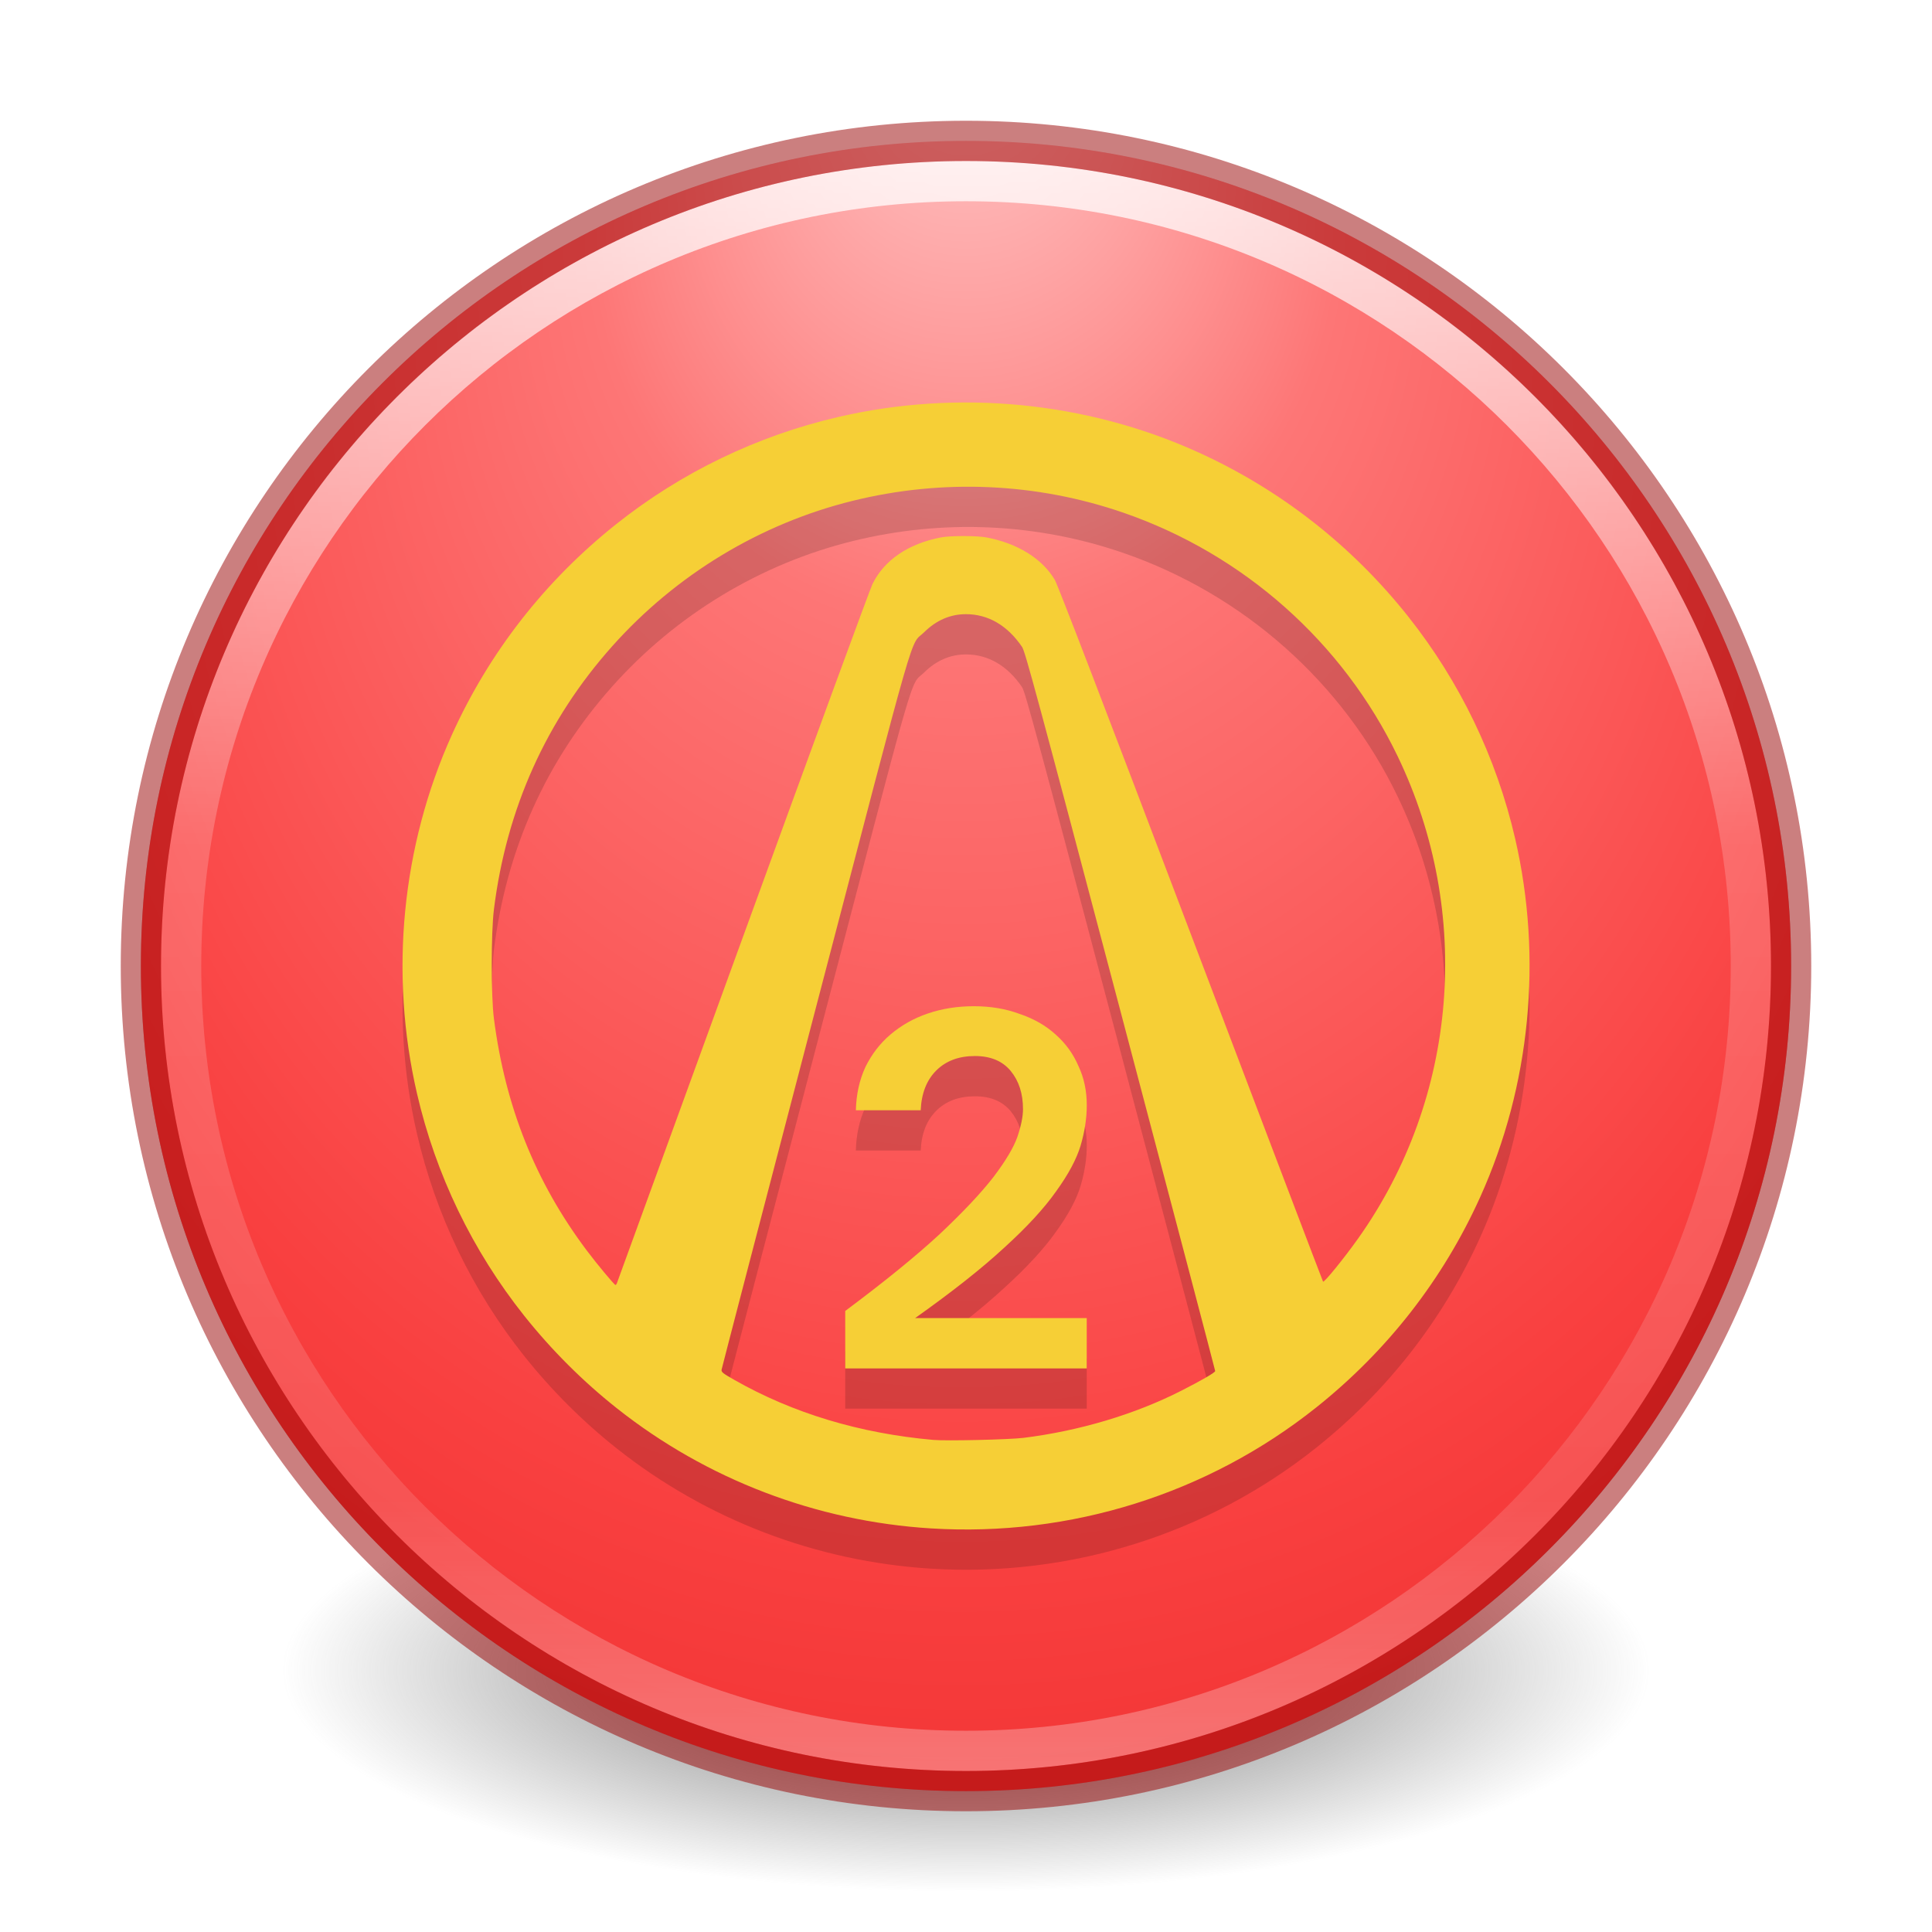
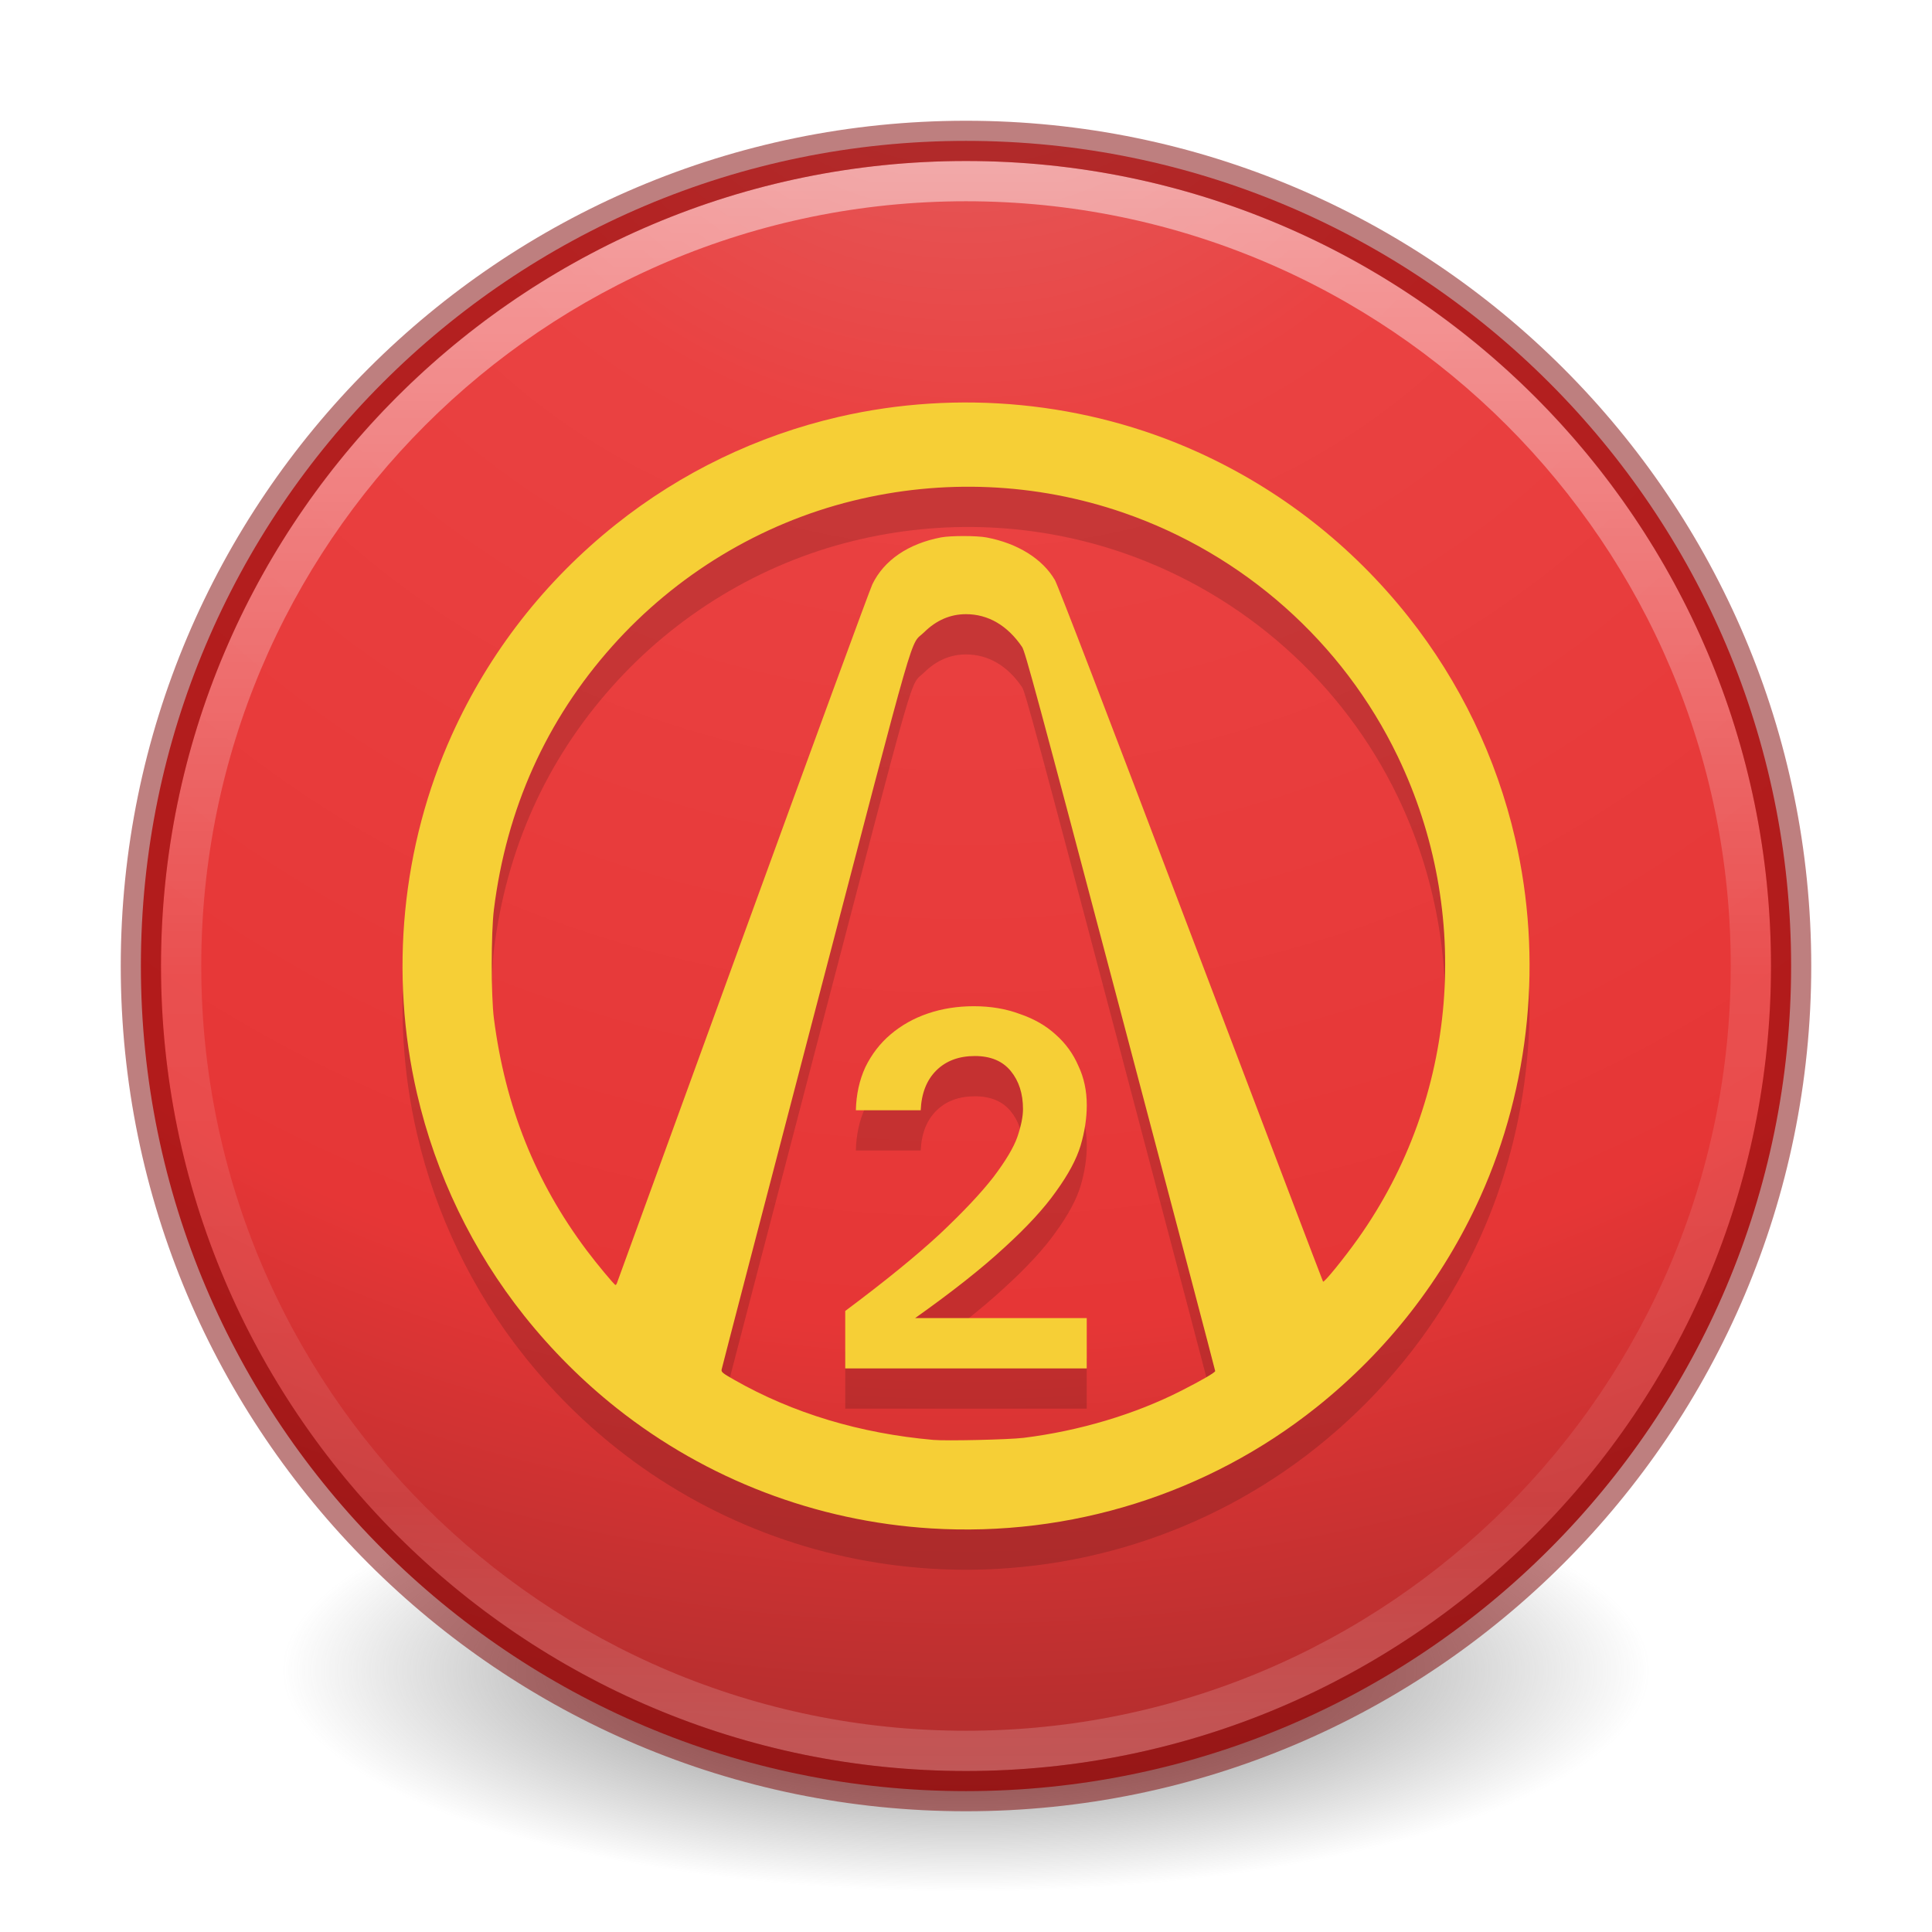
- <svg xmlns="http://www.w3.org/2000/svg" xmlns:xlink="http://www.w3.org/1999/xlink" version="1.1" width="48" height="48" id="svg4061">
-   <defs id="defs4063">
+ <svg xmlns="http://www.w3.org/2000/svg" xmlns:xlink="http://www.w3.org/1999/xlink" version="1.1" width="48" height="48" id="svg4031">
+   <defs id="defs4033">
    <linearGradient id="linearGradient4168">
-       <stop offset="0" style="stop-color:#ffcbcb;stop-opacity:1" id="stop4170" />
-       <stop offset="0.262" style="stop-color:#fd7676;stop-opacity:1" id="stop4172" />
-       <stop offset="0.661" style="stop-color:#f94040;stop-opacity:1" id="stop4174" />
-       <stop offset="1" style="stop-color:#e42020;stop-opacity:1" id="stop4176" />
+       <stop id="stop4170" style="stop-color:#f8b17e;stop-opacity:1" offset="0" />
+       <stop id="stop4172" style="stop-color:#e35d4f;stop-opacity:1" offset="0.232" />
+       <stop id="stop4174" style="stop-color:#c6262e;stop-opacity:1" offset="0.591" />
+       <stop id="stop4176" style="stop-color:#690b54;stop-opacity:1" offset="1" />
    </linearGradient>
-     <linearGradient x1="71.204" y1="15.369" x2="71.204" y2="40.496" id="linearGradient3177" xlink:href="#linearGradient4806-2" gradientUnits="userSpaceOnUse" gradientTransform="matrix(1.616981,0,0,1.616981,-92.70737,-21.06024)" />
-     <linearGradient id="linearGradient4806-2">
-       <stop id="stop4808-4" style="stop-color:#ffffff;stop-opacity:1" offset="0" />
-       <stop id="stop4810-0" style="stop-color:#ffffff;stop-opacity:0.235" offset="0.424" />
-       <stop id="stop4812-8" style="stop-color:#ffffff;stop-opacity:0.157" offset="0.821" />
-       <stop id="stop4814-0" style="stop-color:#ffffff;stop-opacity:0.392" offset="1" />
+     <linearGradient id="linearGradient3957">
+       <stop id="stop3959" style="stop-color:#ffffff;stop-opacity:1" offset="0" />
+       <stop id="stop3961" style="stop-color:#c1c1c1;stop-opacity:1" offset="1" />
    </linearGradient>
-     <radialGradient cx="15.026" cy="8.626" r="20" fx="4.459" fy="8.509" id="radialGradient4013" xlink:href="#linearGradient3846" gradientUnits="userSpaceOnUse" gradientTransform="matrix(-3.4973212e-8,1.885492,-1.776407,-5.4722636e-8,39.14004,-7.993163)" />
-     <linearGradient id="linearGradient3846">
-       <stop id="stop3848" style="stop-color:#d1ffcb;stop-opacity:1;" offset="0" />
-       <stop id="stop3850" style="stop-color:#ccfd76;stop-opacity:1;" offset="0.262" />
-       <stop id="stop3852" style="stop-color:#a5f940;stop-opacity:1;" offset="0.661" />
-       <stop id="stop3854" style="stop-color:#6de420;stop-opacity:1;" offset="1" />
+     <linearGradient id="linearGradient4011">
+       <stop id="stop4013" style="stop-color:#ffffff;stop-opacity:1" offset="0" />
+       <stop id="stop4015" style="stop-color:#ffffff;stop-opacity:0.235" offset="0.508" />
+       <stop id="stop4017" style="stop-color:#ffffff;stop-opacity:0.157" offset="0.835" />
+       <stop id="stop4019" style="stop-color:#ffffff;stop-opacity:0.392" offset="1" />
    </linearGradient>
-     <radialGradient cx="23.896" cy="3.99" r="20.397" fx="23.896" fy="3.99" id="radialGradient4201" xlink:href="#radialGradient3093-0-3-6-6" gradientUnits="userSpaceOnUse" gradientTransform="matrix(0,2.888522,-3.812798,0,39.21344,-65.9495)" />
-     <radialGradient cx="23.896" cy="3.99" r="20.397" id="radialGradient3093-0-3-6-6" gradientUnits="userSpaceOnUse" gradientTransform="matrix(0,1.231648,-1.625754,0,18.48697,-28.72198)">
-       <stop id="stop3244-9-33-7-0-9" style="stop-color:#ffffff;stop-opacity:1" offset="0" />
-       <stop id="stop3246-3-5-0-8-5" style="stop-color:#dddddd;stop-opacity:1" offset="0.262" />
-       <stop id="stop3248-1-7-8-8-1" style="stop-color:#abacae;stop-opacity:1" offset="0.661" />
-       <stop id="stop3250-9-3-0-5-1" style="stop-color:#89898b;stop-opacity:1" offset="1" />
-     </radialGradient>
+     <linearGradient id="linearGradient2867-449-88-871-390-598-476-591-434-148-57-177-3-8">
+       <stop id="stop3750-8-9" style="stop-color:#e16464;stop-opacity:1" offset="0" />
+       <stop id="stop3752-3-2" style="stop-color:#ea4242;stop-opacity:1" offset="0.262" />
+       <stop id="stop3754-7-2" style="stop-color:#e63636;stop-opacity:1" offset="0.705" />
+       <stop id="stop3756-9-3" style="stop-color:#a02b2b;stop-opacity:1" offset="1" />
+     </linearGradient>
    <linearGradient id="linearGradient3820-7-2-1">
      <stop id="stop3822-2-6-3" style="stop-color:#3d3d3d;stop-opacity:1" offset="0" />
      <stop id="stop3864-8-7-7" style="stop-color:#686868;stop-opacity:0.498" offset="0.5" />
      <stop id="stop3824-1-2-5" style="stop-color:#686868;stop-opacity:0" offset="1" />
    </linearGradient>
-     <radialGradient cx="99.157" cy="186.171" r="62.769" fx="99.157" fy="186.171" id="radialGradient4059" xlink:href="#linearGradient3820-7-2-1" gradientUnits="userSpaceOnUse" gradientTransform="matrix(0.2708338,0,0,0.08762273,-2.85507,25.18723)" />
-     <linearGradient xlink:href="#linearGradient4806-2" id="linearGradient3026" gradientUnits="userSpaceOnUse" gradientTransform="matrix(1.616981,0,0,1.616981,-92.70737,-21.06024)" x1="71.204" y1="15.369" x2="71.204" y2="40.496" />
-     <radialGradient xlink:href="#linearGradient4168" id="radialGradient3029" gradientUnits="userSpaceOnUse" gradientTransform="matrix(-3.4973212e-8,1.885492,-1.776407,-5.4722636e-8,39.14004,-7.993163)" cx="15.026" cy="8.626" fx="4.459" fy="8.509" r="20" />
-     <radialGradient xlink:href="#radialGradient3093-0-3-6-6" id="radialGradient3032" gradientUnits="userSpaceOnUse" gradientTransform="matrix(0,2.888522,-3.812798,0,39.21344,-65.9495)" cx="23.896" cy="3.99" fx="23.896" fy="3.99" r="20.397" />
-     <radialGradient xlink:href="#linearGradient3820-7-2-1" id="radialGradient3035" gradientUnits="userSpaceOnUse" gradientTransform="matrix(0.2708338,0,0,0.08762273,-2.85507,25.18723)" cx="99.157" cy="186.171" fx="99.157" fy="186.171" r="62.769" />
+     <linearGradient x1="71.204" y1="6.238" x2="71.204" y2="44.341" id="linearGradient3012" xlink:href="#linearGradient4011" gradientUnits="userSpaceOnUse" gradientTransform="matrix(1.054054,0,0,1.054054,-51.611,-2.727901)" />
+     <radialGradient cx="3.972" cy="8.45" r="20" fx="3.972" fy="8.45" id="radialGradient3015" xlink:href="#linearGradient2867-449-88-871-390-598-476-591-434-148-57-177-3-8" gradientUnits="userSpaceOnUse" gradientTransform="matrix(0,2.498835,-2.643469,-6.8014435e-8,46.33681,-12.18047)" />
+     <radialGradient cx="99.157" cy="186.171" r="62.769" fx="99.157" fy="186.171" id="radialGradient3018" xlink:href="#linearGradient3820-7-2-1" gradientUnits="userSpaceOnUse" gradientTransform="matrix(0.2708338,0,0,0.08762273,-2.855072,25.18723)" />
+     <linearGradient x1="27.925" y1="15.149" x2="33.448" y2="22.986" id="linearGradient3951" xlink:href="#linearGradient4168" gradientUnits="userSpaceOnUse" />
+     <linearGradient x1="24" y1="22" x2="24" y2="26" id="linearGradient3963" xlink:href="#linearGradient3957" gradientUnits="userSpaceOnUse" />
+     <linearGradient x1="21.014" y1="25.434" x2="22.806" y2="27.344" id="linearGradient3963-7" xlink:href="#linearGradient3957-2" gradientUnits="userSpaceOnUse" />
+     <linearGradient id="linearGradient3957-2">
+       <stop id="stop3959-62" style="stop-color:#ffffff;stop-opacity:1" offset="0" />
+       <stop id="stop3961-5" style="stop-color:#c1c1c1;stop-opacity:1" offset="1" />
+     </linearGradient>
+     <linearGradient id="linearGradient3877-6-8">
+       <stop style="stop-color:#effffc;stop-opacity:1;" offset="0" id="stop3879-8-6" />
+       <stop style="stop-color:#ffffff;stop-opacity:1;" offset="1" id="stop3881-8-6" />
+     </linearGradient>
+     <linearGradient id="linearGradient4168-2">
+       <stop id="stop4170-7" style="stop-color:#ffcbcb;stop-opacity:1" offset="0" />
+       <stop id="stop4172-1" style="stop-color:#fd7676;stop-opacity:1" offset="0.262" />
+       <stop id="stop4174-6" style="stop-color:#f94040;stop-opacity:1" offset="0.661" />
+       <stop id="stop4176-2" style="stop-color:#e42020;stop-opacity:1" offset="1" />
+     </linearGradient>
+     <linearGradient gradientTransform="matrix(1.616981,0,0,1.616981,-145.1888,-19.77476)" gradientUnits="userSpaceOnUse" xlink:href="#linearGradient4806-2" id="linearGradient3177" y2="40.496" x2="71.204" y1="15.369" x1="71.204" />
+     <linearGradient id="linearGradient4806-2">
+       <stop offset="0" style="stop-color:#ffffff;stop-opacity:1" id="stop4808-4" />
+       <stop offset="0.424" style="stop-color:#ffffff;stop-opacity:0.235" id="stop4810-0" />
+       <stop offset="0.821" style="stop-color:#ffffff;stop-opacity:0.157" id="stop4812-8" />
+       <stop offset="1" style="stop-color:#ffffff;stop-opacity:0.392" id="stop4814-0" />
+     </linearGradient>
+     <radialGradient gradientTransform="matrix(-3.4973212e-8,1.885492,-1.776407,-5.4722636e-8,39.14004,-7.993163)" gradientUnits="userSpaceOnUse" xlink:href="#linearGradient3846" id="radialGradient4013" fy="8.509" fx="4.459" r="20" cy="8.626" cx="15.026" />
+     <linearGradient id="linearGradient3846">
+       <stop offset="0" style="stop-color:#d1ffcb;stop-opacity:1;" id="stop3848" />
+       <stop offset="0.262" style="stop-color:#ccfd76;stop-opacity:1;" id="stop3850" />
+       <stop offset="0.661" style="stop-color:#a5f940;stop-opacity:1;" id="stop3852" />
+       <stop offset="1" style="stop-color:#6de420;stop-opacity:1;" id="stop3854" />
+     </linearGradient>
+     <radialGradient gradientTransform="matrix(0,2.888522,-3.812798,0,39.21344,-65.9495)" gradientUnits="userSpaceOnUse" xlink:href="#radialGradient3093-0-3-6-6" id="radialGradient4201" fy="3.99" fx="23.896" r="20.397" cy="3.99" cx="23.896" />
+     <radialGradient gradientTransform="matrix(0,1.231648,-1.625754,0,18.48697,-28.72198)" gradientUnits="userSpaceOnUse" id="radialGradient3093-0-3-6-6" r="20.397" cy="3.99" cx="23.896">
+       <stop offset="0" style="stop-color:#ffffff;stop-opacity:1" id="stop3244-9-33-7-0-9" />
+       <stop offset="0.262" style="stop-color:#dddddd;stop-opacity:1" id="stop3246-3-5-0-8-5" />
+       <stop offset="0.661" style="stop-color:#abacae;stop-opacity:1" id="stop3248-1-7-8-8-1" />
+       <stop offset="1" style="stop-color:#89898b;stop-opacity:1" id="stop3250-9-3-0-5-1" />
+     </radialGradient>
+     <radialGradient gradientTransform="matrix(0.2708338,0,0,0.08762273,-2.85507,25.18723)" gradientUnits="userSpaceOnUse" xlink:href="#linearGradient3820-7-2-1" id="radialGradient4059" fy="186.171" fx="99.157" r="62.769" cy="186.171" cx="99.157" />
+     <linearGradient gradientTransform="matrix(1.616981,0,0,1.616981,-92.70737,-21.06024)" gradientUnits="userSpaceOnUse" xlink:href="#linearGradient4806-2" id="linearGradient3177-2" y2="40.496" x2="71.204" y1="15.369" x1="71.204" />
+     <radialGradient gradientTransform="matrix(-3.4973212e-8,1.885492,-1.776407,-5.4722636e-8,39.14004,-7.993163)" gradientUnits="userSpaceOnUse" xlink:href="#linearGradient3846" id="radialGradient4013-9" fy="8.509" fx="4.459" r="20" cy="8.626" cx="15.026" />
+     <radialGradient gradientTransform="matrix(0,2.888522,-3.812798,0,39.21344,-65.9495)" gradientUnits="userSpaceOnUse" xlink:href="#radialGradient3093-0-3-6-6-4" id="radialGradient4201-2" fy="3.99" fx="23.896" r="20.397" cy="3.99" cx="23.896" />
+     <radialGradient gradientTransform="matrix(0,1.231648,-1.625754,0,18.48697,-28.72198)" gradientUnits="userSpaceOnUse" id="radialGradient3093-0-3-6-6-4" r="20.397" cy="3.99" cx="23.896">
+       <stop offset="0" style="stop-color:#ffffff;stop-opacity:1" id="stop3244-9-33-7-0-9-9" />
+       <stop offset="0.262" style="stop-color:#dddddd;stop-opacity:1" id="stop3246-3-5-0-8-5-8" />
+       <stop offset="0.661" style="stop-color:#abacae;stop-opacity:1" id="stop3248-1-7-8-8-1-6" />
+       <stop offset="1" style="stop-color:#89898b;stop-opacity:1" id="stop3250-9-3-0-5-1-7" />
+     </radialGradient>
+     <radialGradient gradientTransform="matrix(0.2708338,0,0,0.08762273,-2.85507,25.18723)" gradientUnits="userSpaceOnUse" xlink:href="#linearGradient3820-7-2-1" id="radialGradient4059-9" fy="186.171" fx="99.157" r="62.769" cy="186.171" cx="99.157" />
  </defs>
-   <g id="g4790">
-     <path d="m 41,41.5 a 17,5.5 0 0 1 -34,0 17,5.5 0 1 1 34,0 z" id="path3818-0-5" style="fill:url(#radialGradient3035);fill-opacity:1;stroke:none" />
-     <path d="M 24,3.5 C 12.689,3.5 3.5,12.689 3.5,24 3.5,35.311 12.689,44.5 24,44.5 35.311,44.5 44.5,35.311 44.5,24 44.5,12.689 35.311,3.5 24,3.5 z" id="path2555-7-2" style="color:#000000;fill:url(#radialGradient3032);fill-opacity:1;fill-rule:nonzero;stroke:none;stroke-width:1;marker:none;visibility:visible;display:inline;overflow:visible;enable-background:accumulate" />
-     <path d="M 24,3.5 C 12.689,3.5 3.5,12.689 3.5,24 3.5,35.311 12.689,44.5 24,44.5 35.311,44.5 44.5,35.311 44.5,24 44.5,12.689 35.311,3.5 24,3.5 z" id="path2555-7-65" style="color:#000000;fill:url(#radialGradient3029);fill-opacity:1;fill-rule:nonzero;stroke:none;stroke-width:1;marker:none;visibility:visible;display:inline;overflow:visible;enable-background:accumulate" />
-     <path d="M 43.5,24 C 43.5,34.77 34.77,43.5 24,43.5 13.23,43.5 4.5,34.77 4.5,24 4.5,13.23 13.23,4.5 24,4.5 34.77,4.5 43.5,13.23 43.5,24 z" id="path4176" style="opacity:0.8;color:#000000;fill:none;stroke:url(#linearGradient3026);stroke-width:1;stroke-linecap:round;stroke-linejoin:round;stroke-miterlimit:4;stroke-opacity:1;stroke-dasharray:none;stroke-dashoffset:0;marker:none;visibility:visible;display:inline;overflow:visible;enable-background:accumulate" />
-     <path d="m 24,3.5 c -11.311,0 -20.5,9.189 -20.5,20.5 0,11.311 9.189,20.5 20.5,20.5 11.311,0 20.5,-9.189 20.5,-20.5 C 44.5,12.689 35.311,3.5 24,3.5 z" id="path2555-7-1-7" style="opacity:0.5;color:#000000;fill:none;stroke:#980000;stroke-width:1;stroke-linecap:round;stroke-linejoin:round;stroke-miterlimit:4;stroke-opacity:1;stroke-dasharray:none;stroke-dashoffset:0;marker:none;visibility:visible;display:inline;overflow:visible;enable-background:accumulate" />
-     <g transform="translate(0,0.9999995)" style="fill:#000000;fill-opacity:1;opacity:0.15" id="g4782">
-       <path id="path4784" d="m 23.132,37.973 c -2.85,-0.176 -5.576,-1.218 -7.805,-2.984 -0.844,-0.668 -1.623,-1.446 -2.298,-2.293 -1.29,-1.62 -2.203,-3.51 -2.67,-5.532 -0.688,-2.977 -0.379,-6.146 0.868,-8.908 0.924,-2.045 2.306,-3.818 4.075,-5.228 1.62,-1.29 3.511,-2.203 5.533,-2.67 2.978,-0.688 6.147,-0.379 8.909,0.868 2.053,0.927 3.842,2.324 5.249,4.1 1.279,1.614 2.185,3.497 2.65,5.507 0.688,2.977 0.379,6.146 -0.868,8.908 -0.924,2.045 -2.306,3.818 -4.075,5.228 -2.694,2.146 -6.106,3.218 -9.567,3.004 z m 2.297,-2.25 c 1.388,-0.172 2.767,-0.584 3.922,-1.172 0.509,-0.259 0.839,-0.451 0.84,-0.488 3.17e-4,-0.019 -1.059,-4.045 -2.355,-8.948 -2.072,-7.843 -2.366,-8.929 -2.442,-9.041 -0.362,-0.534 -0.842,-0.815 -1.395,-0.815 -0.388,0 -0.736,0.15 -1.038,0.448 -0.371,0.366 -0.109,-0.542 -2.701,9.37 -1.277,4.884 -2.326,8.911 -2.332,8.95 -0.009,0.063 0.021,0.088 0.32,0.258 1.454,0.827 3.117,1.328 4.939,1.489 0.328,0.029 1.881,-0.007 2.241,-0.051 z M 15.323,31.891 c 0.007,-0.019 1.415,-3.886 3.128,-8.593 1.713,-4.707 3.163,-8.659 3.223,-8.782 0.29,-0.599 0.894,-1.01 1.709,-1.165 0.232,-0.044 0.884,-0.044 1.121,7.14e-4 0.775,0.145 1.395,0.53 1.704,1.058 0.073,0.125 1.229,3.134 3.38,8.804 1.798,4.737 3.275,8.62 3.283,8.628 0.028,0.028 0.525,-0.584 0.87,-1.07 2.478,-3.487 2.857,-8.087 0.986,-11.977 -1.364,-2.837 -3.829,-5.026 -6.82,-6.058 -2.156,-0.743 -4.488,-0.846 -6.722,-0.294 -2.291,0.565 -4.387,1.832 -5.975,3.613 -1.638,1.836 -2.629,4.041 -2.939,6.542 -0.072,0.581 -0.072,2.142 -3.17e-4,2.703 0.281,2.191 1.03,4.063 2.301,5.759 0.256,0.341 0.689,0.862 0.719,0.865 0.01,8.17e-4 0.024,-0.014 0.031,-0.034 z" style="fill:#000000;fill-opacity:1" />
-       <g id="g4786" style="font-style:normal;font-variant:normal;font-weight:bold;font-stretch:normal;font-size:14.146px;line-height:125%;font-family:Padauk;-inkscape-font-specification:'Padauk Bold';letter-spacing:0px;word-spacing:0px;fill:#000000;fill-opacity:1;stroke:none;stroke-width:1px;stroke-linecap:butt;stroke-linejoin:miter;stroke-opacity:1" transform="scale(1.005387,0.9946422)">
-         <path id="path4788" style="fill:#000000;fill-opacity:1" d="m 20.887,34.183 0,-1.437 q 1.464,-1.105 2.335,-1.92 0.87,-0.829 1.326,-1.423 0.456,-0.608 0.594,-1.008 0.138,-0.414 0.138,-0.691 0,-0.58 -0.304,-0.953 -0.304,-0.373 -0.884,-0.373 -0.594,0 -0.953,0.359 -0.359,0.359 -0.387,0.995 l -1.602,0 q 0.014,-0.594 0.235,-1.078 0.235,-0.484 0.622,-0.815 0.401,-0.345 0.926,-0.525 0.525,-0.18 1.133,-0.18 0.622,0 1.133,0.193 0.525,0.18 0.884,0.511 0.373,0.332 0.566,0.787 0.207,0.442 0.207,0.981 0,0.484 -0.152,1.008 -0.152,0.511 -0.608,1.147 -0.442,0.635 -1.285,1.409 -0.829,0.774 -2.197,1.754 l 4.241,0 0,1.257 -5.968,0 z" />
+   <path d="m 41,41.5 a 17,5.5 0 1 1 -34,0 17,5.5 0 1 1 34,0 z" id="path3818-0-5" style="fill:url(#radialGradient3018);fill-opacity:1;stroke:none" />
+   <path d="M 24,3.5 C 12.689,3.5 3.5,12.689 3.5,24 3.5,35.311 12.689,44.5 24,44.5 35.311,44.5 44.5,35.311 44.5,24 44.5,12.689 35.311,3.5 24,3.5 z" id="path2555" style="color:#000000;fill:url(#radialGradient3015);fill-opacity:1;fill-rule:nonzero;stroke:none;stroke-width:1;marker:none;visibility:visible;display:inline;overflow:visible;enable-background:accumulate" />
+   <path d="m 43.5,23.999 c 0,10.77 -8.731,19.501 -19.5,19.501 -10.77,0 -19.5,-8.731 -19.5,-19.501 0,-10.769 8.731,-19.499 19.5,-19.499 C 34.769,4.5 43.5,13.23 43.5,23.999 l 0,0 z" id="path8655" style="opacity:0.5;color:#000000;fill:none;stroke:url(#linearGradient3012);stroke-width:1;stroke-linecap:round;stroke-linejoin:round;stroke-miterlimit:4;stroke-opacity:1;stroke-dasharray:none;stroke-dashoffset:0;marker:none;visibility:visible;display:inline;overflow:visible;enable-background:accumulate" />
+   <path d="m 24,3.5 c -11.311,0 -20.5,9.189 -20.5,20.5 0,11.311 9.189,20.5 20.5,20.5 11.311,0 20.5,-9.189 20.5,-20.5 0,-11.311 -9.189,-20.5 -20.5,-20.5 z" id="path2555-6" style="opacity:0.5;color:#000000;fill:#000000;fill-opacity:0;fill-rule:nonzero;stroke:#7d0000;stroke-width:1;stroke-linecap:round;stroke-linejoin:round;stroke-miterlimit:4;stroke-opacity:1;stroke-dasharray:none;stroke-dashoffset:0;marker:none;visibility:visible;display:inline;overflow:visible;enable-background:accumulate" />
+   <g id="g4442" transform="translate(62.87916,-1.809049)">
+     <g id="g4782-3" style="opacity:0.15;fill:#000000;fill-opacity:1" transform="translate(-62.87916,2.809049)">
+       <path style="fill:#000000;fill-opacity:1" d="m 23.132,37.973 c -2.85,-0.176 -5.576,-1.218 -7.805,-2.984 -0.844,-0.668 -1.623,-1.446 -2.298,-2.293 -1.29,-1.62 -2.203,-3.51 -2.67,-5.532 -0.688,-2.977 -0.379,-6.146 0.868,-8.908 0.924,-2.045 2.306,-3.818 4.075,-5.228 1.62,-1.29 3.511,-2.203 5.533,-2.67 2.978,-0.688 6.147,-0.379 8.909,0.868 2.053,0.927 3.842,2.324 5.249,4.1 1.279,1.614 2.185,3.497 2.65,5.507 0.688,2.977 0.379,6.146 -0.868,8.908 -0.924,2.045 -2.306,3.818 -4.075,5.228 -2.694,2.146 -6.106,3.218 -9.567,3.004 z m 2.297,-2.25 c 1.388,-0.172 2.767,-0.584 3.922,-1.172 0.509,-0.259 0.839,-0.451 0.84,-0.488 3.17e-4,-0.019 -1.059,-4.045 -2.355,-8.948 -2.072,-7.843 -2.366,-8.929 -2.442,-9.041 -0.362,-0.534 -0.842,-0.815 -1.395,-0.815 -0.388,0 -0.736,0.15 -1.038,0.448 -0.371,0.366 -0.109,-0.542 -2.701,9.37 -1.277,4.884 -2.326,8.911 -2.332,8.95 -0.009,0.063 0.021,0.088 0.32,0.258 1.454,0.827 3.117,1.328 4.939,1.489 0.328,0.029 1.881,-0.007 2.241,-0.051 z M 15.323,31.891 c 0.007,-0.019 1.415,-3.886 3.128,-8.593 1.713,-4.707 3.163,-8.659 3.223,-8.782 0.29,-0.599 0.894,-1.01 1.709,-1.165 0.232,-0.044 0.884,-0.044 1.121,7.14e-4 0.775,0.145 1.395,0.53 1.704,1.058 0.073,0.125 1.229,3.134 3.38,8.804 1.798,4.737 3.275,8.62 3.283,8.628 0.028,0.028 0.525,-0.584 0.87,-1.07 2.478,-3.487 2.857,-8.087 0.986,-11.977 -1.364,-2.837 -3.829,-5.026 -6.82,-6.058 -2.156,-0.743 -4.488,-0.846 -6.722,-0.294 -2.291,0.565 -4.387,1.832 -5.975,3.613 -1.638,1.836 -2.629,4.041 -2.939,6.542 -0.072,0.581 -0.072,2.142 -3.17e-4,2.703 0.281,2.191 1.03,4.063 2.301,5.759 0.256,0.341 0.689,0.862 0.719,0.865 0.01,8.17e-4 0.024,-0.014 0.031,-0.034 z" id="path4784-6" />
+       <g transform="scale(1.005387,0.9946422)" style="font-style:normal;font-variant:normal;font-weight:bold;font-stretch:normal;font-size:14.146px;line-height:125%;font-family:Padauk;-inkscape-font-specification:'Padauk Bold';letter-spacing:0px;word-spacing:0px;fill:#000000;fill-opacity:1;stroke:none;stroke-width:1px;stroke-linecap:butt;stroke-linejoin:miter;stroke-opacity:1" id="g4786-9">
+         <path d="m 20.887,34.183 0,-1.437 q 1.464,-1.105 2.335,-1.92 0.87,-0.829 1.326,-1.423 0.456,-0.608 0.594,-1.008 0.138,-0.414 0.138,-0.691 0,-0.58 -0.304,-0.953 -0.304,-0.373 -0.884,-0.373 -0.594,0 -0.953,0.359 -0.359,0.359 -0.387,0.995 l -1.602,0 q 0.014,-0.594 0.235,-1.078 0.235,-0.484 0.622,-0.815 0.401,-0.345 0.926,-0.525 0.525,-0.18 1.133,-0.18 0.622,0 1.133,0.193 0.525,0.18 0.884,0.511 0.373,0.332 0.566,0.787 0.207,0.442 0.207,0.981 0,0.484 -0.152,1.008 -0.152,0.511 -0.608,1.147 -0.442,0.635 -1.285,1.409 -0.829,0.774 -2.197,1.754 l 4.241,0 0,1.257 -5.968,0 z" style="fill:#000000;fill-opacity:1" id="path4788" />
      </g>
    </g>
-     <g style="fill:#f6cf36;fill-opacity:1" id="g4777">
-       <path style="fill:#f6cf36;fill-opacity:1" d="m 23.132,37.973 c -2.85,-0.176 -5.576,-1.218 -7.805,-2.984 -0.844,-0.668 -1.623,-1.446 -2.298,-2.293 -1.29,-1.62 -2.203,-3.51 -2.67,-5.532 -0.688,-2.977 -0.379,-6.146 0.868,-8.908 0.924,-2.045 2.306,-3.818 4.075,-5.228 1.62,-1.29 3.511,-2.203 5.533,-2.67 2.978,-0.688 6.147,-0.379 8.909,0.868 2.053,0.927 3.842,2.324 5.249,4.1 1.279,1.614 2.185,3.497 2.65,5.507 0.688,2.977 0.379,6.146 -0.868,8.908 -0.924,2.045 -2.306,3.818 -4.075,5.228 -2.694,2.146 -6.106,3.218 -9.567,3.004 z m 2.297,-2.25 c 1.388,-0.172 2.767,-0.584 3.922,-1.172 0.509,-0.259 0.839,-0.451 0.84,-0.488 3.17e-4,-0.019 -1.059,-4.045 -2.355,-8.948 -2.072,-7.843 -2.366,-8.929 -2.442,-9.041 -0.362,-0.534 -0.842,-0.815 -1.395,-0.815 -0.388,0 -0.736,0.15 -1.038,0.448 -0.371,0.366 -0.109,-0.542 -2.701,9.37 -1.277,4.884 -2.326,8.911 -2.332,8.95 -0.009,0.063 0.021,0.088 0.32,0.258 1.454,0.827 3.117,1.328 4.939,1.489 0.328,0.029 1.881,-0.007 2.241,-0.051 z M 15.323,31.891 c 0.007,-0.019 1.415,-3.886 3.128,-8.593 1.713,-4.707 3.163,-8.659 3.223,-8.782 0.29,-0.599 0.894,-1.01 1.709,-1.165 0.232,-0.044 0.884,-0.044 1.121,7.14e-4 0.775,0.145 1.395,0.53 1.704,1.058 0.073,0.125 1.229,3.134 3.38,8.804 1.798,4.737 3.275,8.62 3.283,8.628 0.028,0.028 0.525,-0.584 0.87,-1.07 2.478,-3.487 2.857,-8.087 0.986,-11.977 -1.364,-2.837 -3.829,-5.026 -6.82,-6.058 -2.156,-0.743 -4.488,-0.846 -6.722,-0.294 -2.291,0.565 -4.387,1.832 -5.975,3.613 -1.638,1.836 -2.629,4.041 -2.939,6.542 -0.072,0.581 -0.072,2.142 -3.17e-4,2.703 0.281,2.191 1.03,4.063 2.301,5.759 0.256,0.341 0.689,0.862 0.719,0.865 0.01,8.17e-4 0.024,-0.014 0.031,-0.034 z" id="path4184" />
-       <g transform="scale(1.005387,0.9946422)" style="font-style:normal;font-variant:normal;font-weight:bold;font-stretch:normal;font-size:14.146px;line-height:125%;font-family:Padauk;-inkscape-font-specification:'Padauk Bold';letter-spacing:0px;word-spacing:0px;fill:#f6cf36;fill-opacity:1;stroke:none;stroke-width:1px;stroke-linecap:butt;stroke-linejoin:miter;stroke-opacity:1" id="text4744">
-         <path d="m 20.887,34.183 0,-1.437 q 1.464,-1.105 2.335,-1.92 0.87,-0.829 1.326,-1.423 0.456,-0.608 0.594,-1.008 0.138,-0.414 0.138,-0.691 0,-0.58 -0.304,-0.953 -0.304,-0.373 -0.884,-0.373 -0.594,0 -0.953,0.359 -0.359,0.359 -0.387,0.995 l -1.602,0 q 0.014,-0.594 0.235,-1.078 0.235,-0.484 0.622,-0.815 0.401,-0.345 0.926,-0.525 0.525,-0.18 1.133,-0.18 0.622,0 1.133,0.193 0.525,0.18 0.884,0.511 0.373,0.332 0.566,0.787 0.207,0.442 0.207,0.981 0,0.484 -0.152,1.008 -0.152,0.511 -0.608,1.147 -0.442,0.635 -1.285,1.409 -0.829,0.774 -2.197,1.754 l 4.241,0 0,1.257 -5.968,0 z" style="fill:#f6cf36;fill-opacity:1" id="path4753" />
+     <g transform="translate(-62.87916,1.809049)" id="g4777-8" style="fill:#f6cf36;fill-opacity:1">
+       <path id="path4184" d="m 23.132,37.973 c -2.85,-0.176 -5.576,-1.218 -7.805,-2.984 -0.844,-0.668 -1.623,-1.446 -2.298,-2.293 -1.29,-1.62 -2.203,-3.51 -2.67,-5.532 -0.688,-2.977 -0.379,-6.146 0.868,-8.908 0.924,-2.045 2.306,-3.818 4.075,-5.228 1.62,-1.29 3.511,-2.203 5.533,-2.67 2.978,-0.688 6.147,-0.379 8.909,0.868 2.053,0.927 3.842,2.324 5.249,4.1 1.279,1.614 2.185,3.497 2.65,5.507 0.688,2.977 0.379,6.146 -0.868,8.908 -0.924,2.045 -2.306,3.818 -4.075,5.228 -2.694,2.146 -6.106,3.218 -9.567,3.004 z m 2.297,-2.25 c 1.388,-0.172 2.767,-0.584 3.922,-1.172 0.509,-0.259 0.839,-0.451 0.84,-0.488 3.17e-4,-0.019 -1.059,-4.045 -2.355,-8.948 -2.072,-7.843 -2.366,-8.929 -2.442,-9.041 -0.362,-0.534 -0.842,-0.815 -1.395,-0.815 -0.388,0 -0.736,0.15 -1.038,0.448 -0.371,0.366 -0.109,-0.542 -2.701,9.37 -1.277,4.884 -2.326,8.911 -2.332,8.95 -0.009,0.063 0.021,0.088 0.32,0.258 1.454,0.827 3.117,1.328 4.939,1.489 0.328,0.029 1.881,-0.007 2.241,-0.051 z M 15.323,31.891 c 0.007,-0.019 1.415,-3.886 3.128,-8.593 1.713,-4.707 3.163,-8.659 3.223,-8.782 0.29,-0.599 0.894,-1.01 1.709,-1.165 0.232,-0.044 0.884,-0.044 1.121,7.14e-4 0.775,0.145 1.395,0.53 1.704,1.058 0.073,0.125 1.229,3.134 3.38,8.804 1.798,4.737 3.275,8.62 3.283,8.628 0.028,0.028 0.525,-0.584 0.87,-1.07 2.478,-3.487 2.857,-8.087 0.986,-11.977 -1.364,-2.837 -3.829,-5.026 -6.82,-6.058 -2.156,-0.743 -4.488,-0.846 -6.722,-0.294 -2.291,0.565 -4.387,1.832 -5.975,3.613 -1.638,1.836 -2.629,4.041 -2.939,6.542 -0.072,0.581 -0.072,2.142 -3.17e-4,2.703 0.281,2.191 1.03,4.063 2.301,5.759 0.256,0.341 0.689,0.862 0.719,0.865 0.01,8.17e-4 0.024,-0.014 0.031,-0.034 z" style="fill:#f6cf36;fill-opacity:1" />
+       <g id="text4744-6" style="font-style:normal;font-variant:normal;font-weight:bold;font-stretch:normal;font-size:14.146px;line-height:125%;font-family:Padauk;-inkscape-font-specification:'Padauk Bold';letter-spacing:0px;word-spacing:0px;fill:#f6cf36;fill-opacity:1;stroke:none;stroke-width:1px;stroke-linecap:butt;stroke-linejoin:miter;stroke-opacity:1" transform="scale(1.005387,0.9946422)">
+         <path id="path4753" style="fill:#f6cf36;fill-opacity:1" d="m 20.887,34.183 0,-1.437 q 1.464,-1.105 2.335,-1.92 0.87,-0.829 1.326,-1.423 0.456,-0.608 0.594,-1.008 0.138,-0.414 0.138,-0.691 0,-0.58 -0.304,-0.953 -0.304,-0.373 -0.884,-0.373 -0.594,0 -0.953,0.359 -0.359,0.359 -0.387,0.995 l -1.602,0 q 0.014,-0.594 0.235,-1.078 0.235,-0.484 0.622,-0.815 0.401,-0.345 0.926,-0.525 0.525,-0.18 1.133,-0.18 0.622,0 1.133,0.193 0.525,0.18 0.884,0.511 0.373,0.332 0.566,0.787 0.207,0.442 0.207,0.981 0,0.484 -0.152,1.008 -0.152,0.511 -0.608,1.147 -0.442,0.635 -1.285,1.409 -0.829,0.774 -2.197,1.754 l 4.241,0 0,1.257 -5.968,0 z" />
      </g>
    </g>
  </g>
</svg>
